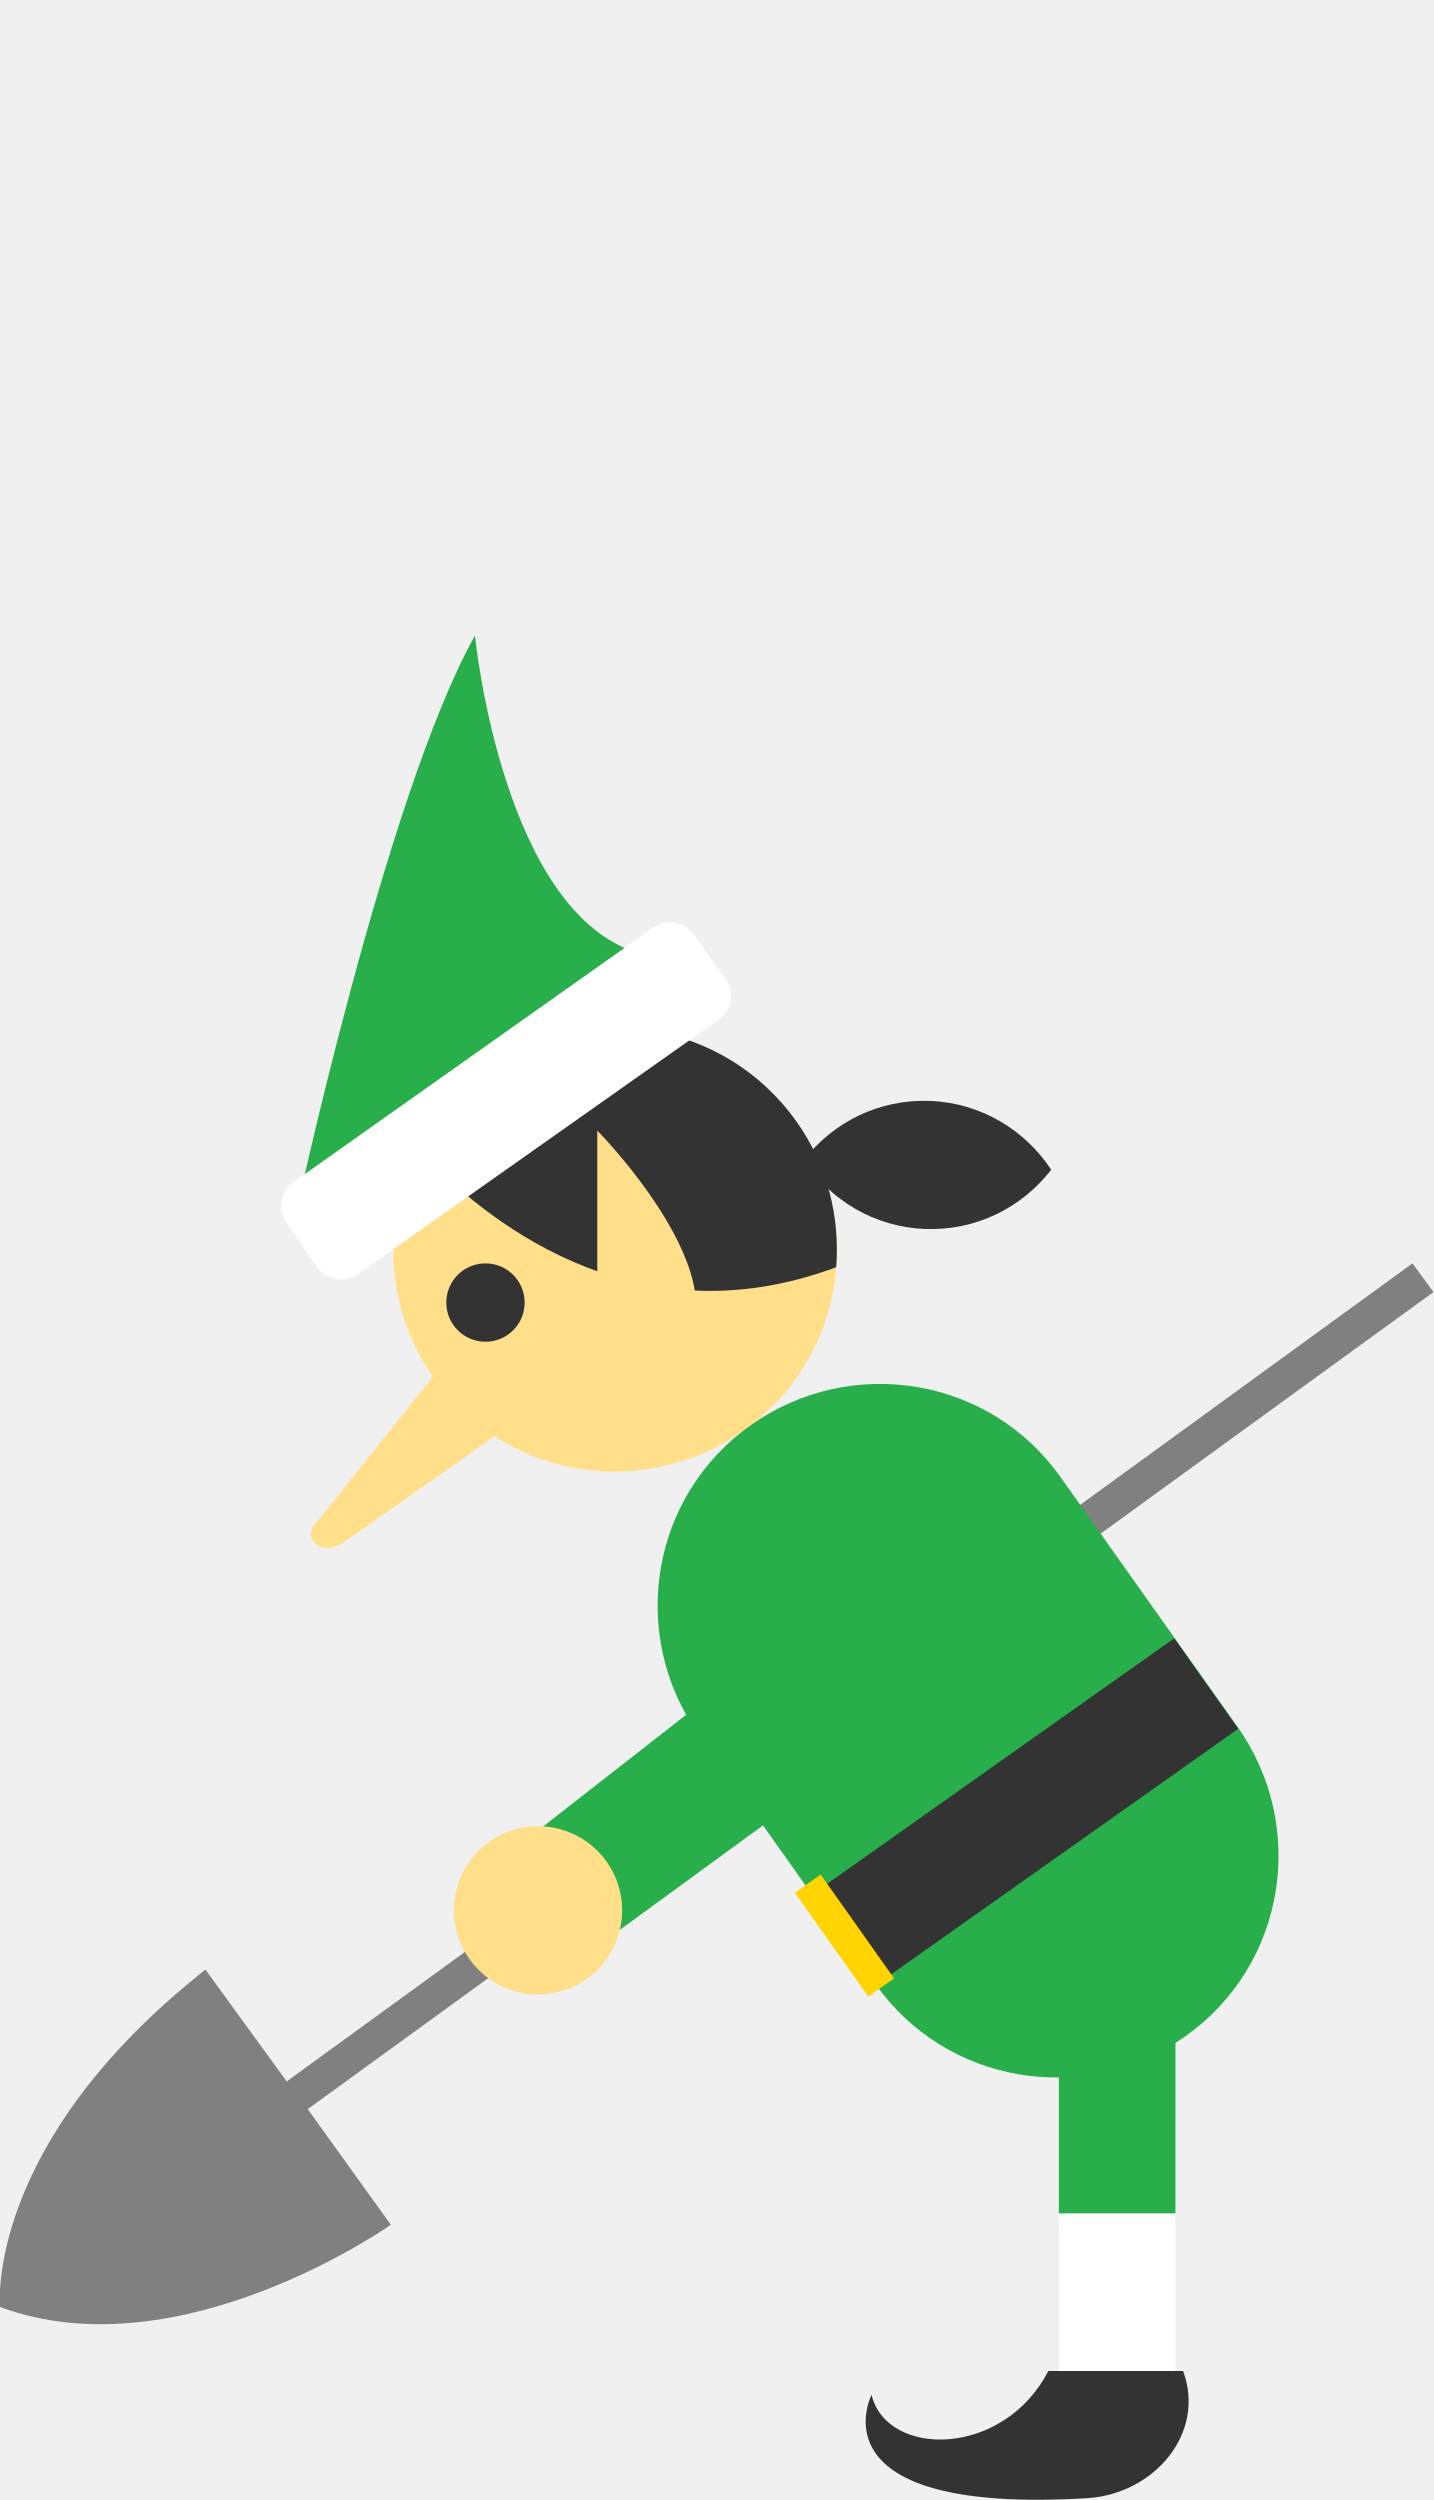
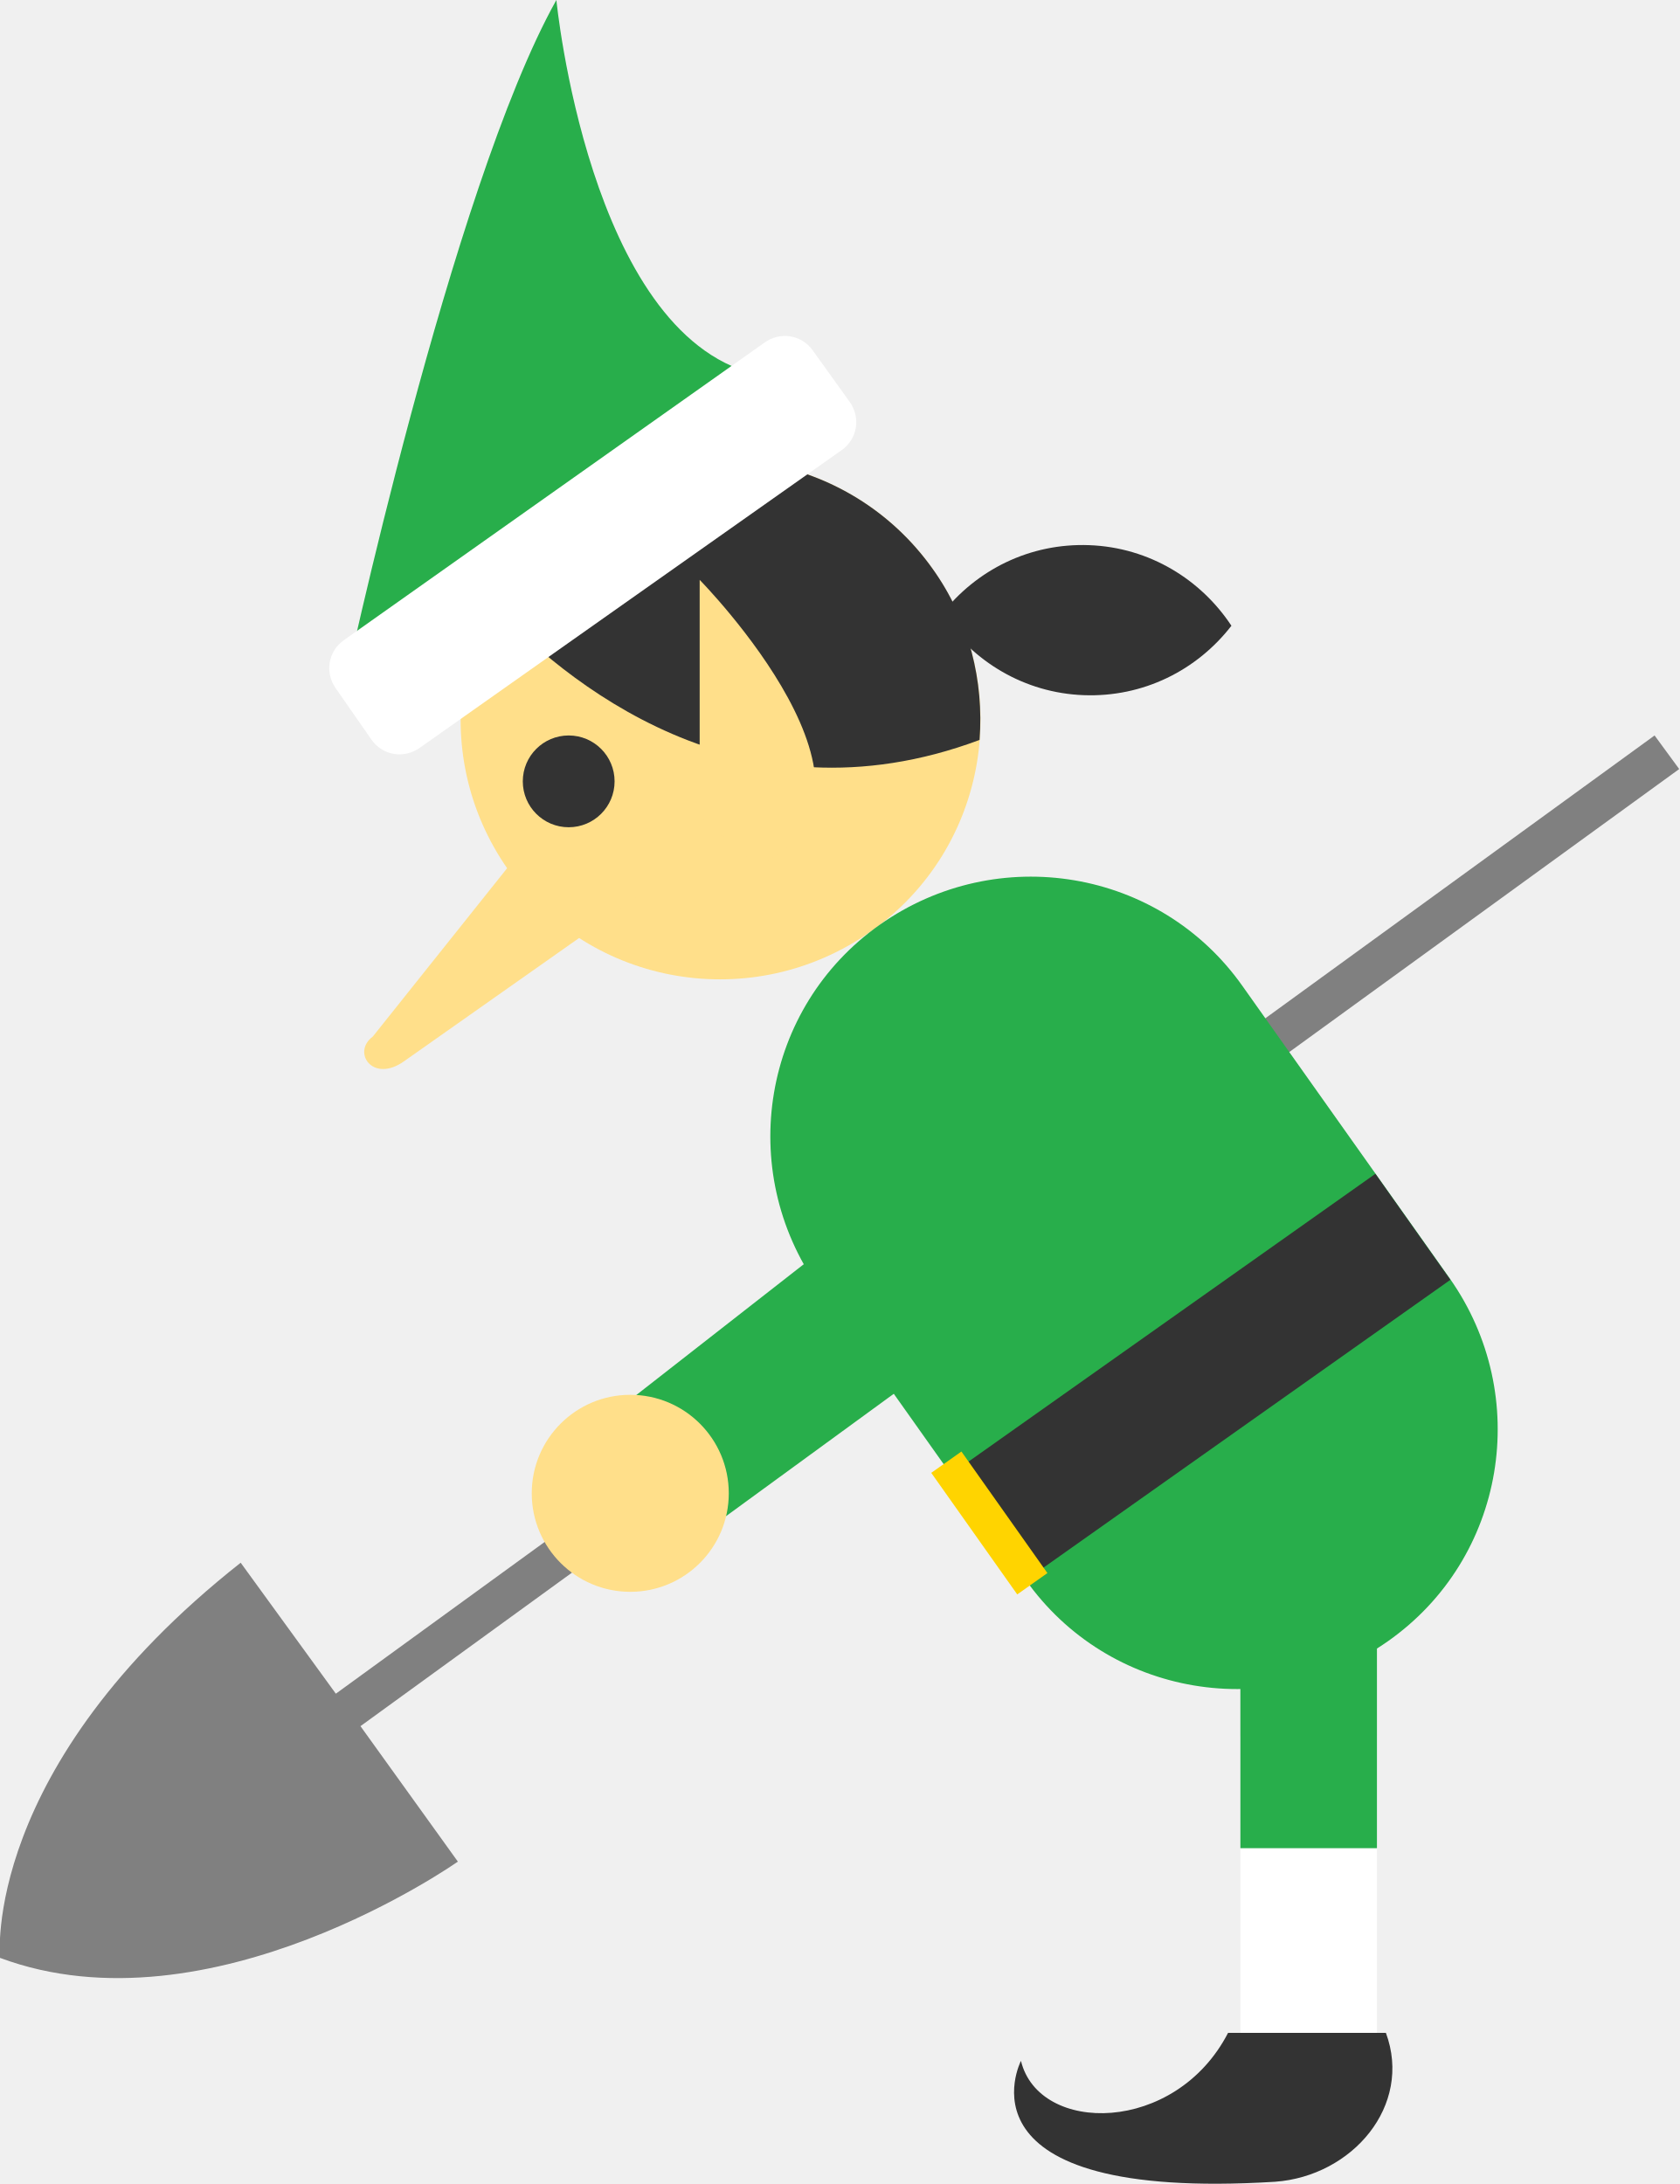
- <svg xmlns="http://www.w3.org/2000/svg" version="1.1" id="Layer_1" x="0px" y="0px" viewBox="0 0 150 261.6" enable-background="new 0 0 150 261.6" xml:space="preserve">
+ <svg xmlns="http://www.w3.org/2000/svg" version="1.1" id="Layer_1" x="0px" y="0px" viewBox="0 66.5 150 195.1" enable-background="new 0 66.5 150 195.1" xml:space="preserve">
  <g id="DIGGER-ELF-57">
    <path fill="#808080" d="M40.9,232.8c0,0-22.1,15.6-40.9,8.6c0,0-1.7-17,21.5-35.3l8.5,11.7l117.8-85.6l2.2,3L32.2,220.7L40.9,232.8   z" />
    <path fill="#28AE4B" d="M30.7,128.2c0,0,9.6-44.9,19-61.7c0,0,2.9,29.7,17.7,33.4L30.7,128.2z" />
    <path fill="#FFDF8A" d="M45.4,144.2c7.4,10.5,21.9,12.9,32.4,5.5l0,0c10.5-7.4,12.9-21.9,5.5-32.4l0,0   c-7.4-10.4-21.9-12.9-32.3-5.5l0,0C40.5,119.2,38,133.7,45.4,144.2L45.4,144.2z" />
    <path fill="#333333" d="M43.7,120.2c1.7-3.2,4.1-6.1,7.2-8.4c10.5-7.4,25-4.9,32.4,5.5c3.3,4.6,4.6,10.1,4.2,15.3   C66.1,140.6,50.3,127.3,43.7,120.2z" />
    <path fill="#FFDF8A" d="M62.5,139.5v-21.2c0,0,19.3,19.6,5.2,25.5L62.5,139.5z" />
    <path fill="#FFFFFF" d="M33.2,132.6c1,1.4,2.9,1.7,4.3,0.7l37.7-26.6c1.4-1,1.7-2.9,0.7-4.3l-3.3-4.6c-1-1.4-2.9-1.7-4.3-0.7   l-37.6,26.6c-1.4,1-1.7,2.9-0.7,4.3L33.2,132.6z" />
    <circle fill="#333333" cx="50.8" cy="136.3" r="4.1" />
-     <path fill="#28AE4B" d="M91.6,207.6c7.4,10.5,21.9,12.9,32.4,5.5s12.9-21.9,5.5-32.4L111,154.6c-7.4-10.5-21.9-12.9-32.4-5.5   s-12.9,21.9-5.5,32.4L91.6,207.6z" />
+     <path fill="#28AE4B" d="M91.6,207.6c7.4,10.5,21.9,12.9,32.4,5.5c10.5-7.4,12.9-21.9,5.5-32.4L111,154.6   c-7.4-10.5-21.9-12.9-32.4-5.5c-10.5,7.4-12.9,21.9-5.5,32.4L91.6,207.6z" />
    <polyline fill="#FFFFFF" points="110.8,221.6 110.8,250.3 123,250.3 123,221.6  " />
    <path fill="#28AE4B" d="M120.2,206c-8.1,0-9.4,4-9.4,8.2v17.4H123V212L120.2,206z" />
    <path fill="#333333" d="M123.8,248.1h-14.1c-4.7,9.1-16.9,9.1-18.5,2.5c0,0-6.5,12.6,22.7,10.8   C120.8,260.9,126.2,254.6,123.8,248.1z" />
-     <rect x="84" y="183.7" transform="matrix(-0.8164 0.5775 -0.5775 -0.8164 304.2307 282.3668)" fill="#333333" width="46.4" height="11.6" />
-     <rect x="86.7" y="195.8" transform="matrix(-0.8164 0.5775 -0.5775 -0.8164 277.4093 316.793)" fill="#FFD400" width="3.3" height="13.3" />
+     <rect x="84.1" y="183.7" transform="matrix(0.8164 -0.5775 0.5775 0.8164 -89.7665 96.7483)" fill="#333333" width="46.4" height="11.6" />
+     <rect x="86.7" y="195.9" transform="matrix(0.8164 -0.5775 0.5775 0.8164 -100.7264 88.2093)" fill="#FFD400" width="3.3" height="13.3" />
    <path fill="#FFDF8A" d="M47.5,141.3l-14.2,17.8c-1.9,1.4,0,4.2,2.8,2.2l21.3-15L47.5,141.3z" />
    <polygon fill="#28AE4B" points="55.2,192.4 81.7,171.7 87.8,185.2 60.8,204.9  " />
    <circle fill="#FFDF8A" cx="56.3" cy="199.9" r="8.8" />
    <path fill="#333333" d="M96.8,128.6c5.3,0.2,10.1-2.2,13.2-6.2c-2.7-4.1-7.3-7-12.7-7.2c-5.3-0.2-10.1,2.2-13.2,6.2   C86.9,125.6,91.5,128.4,96.8,128.6z" />
  </g>
  <g id="Layer_1_1_">
</g>
</svg>
